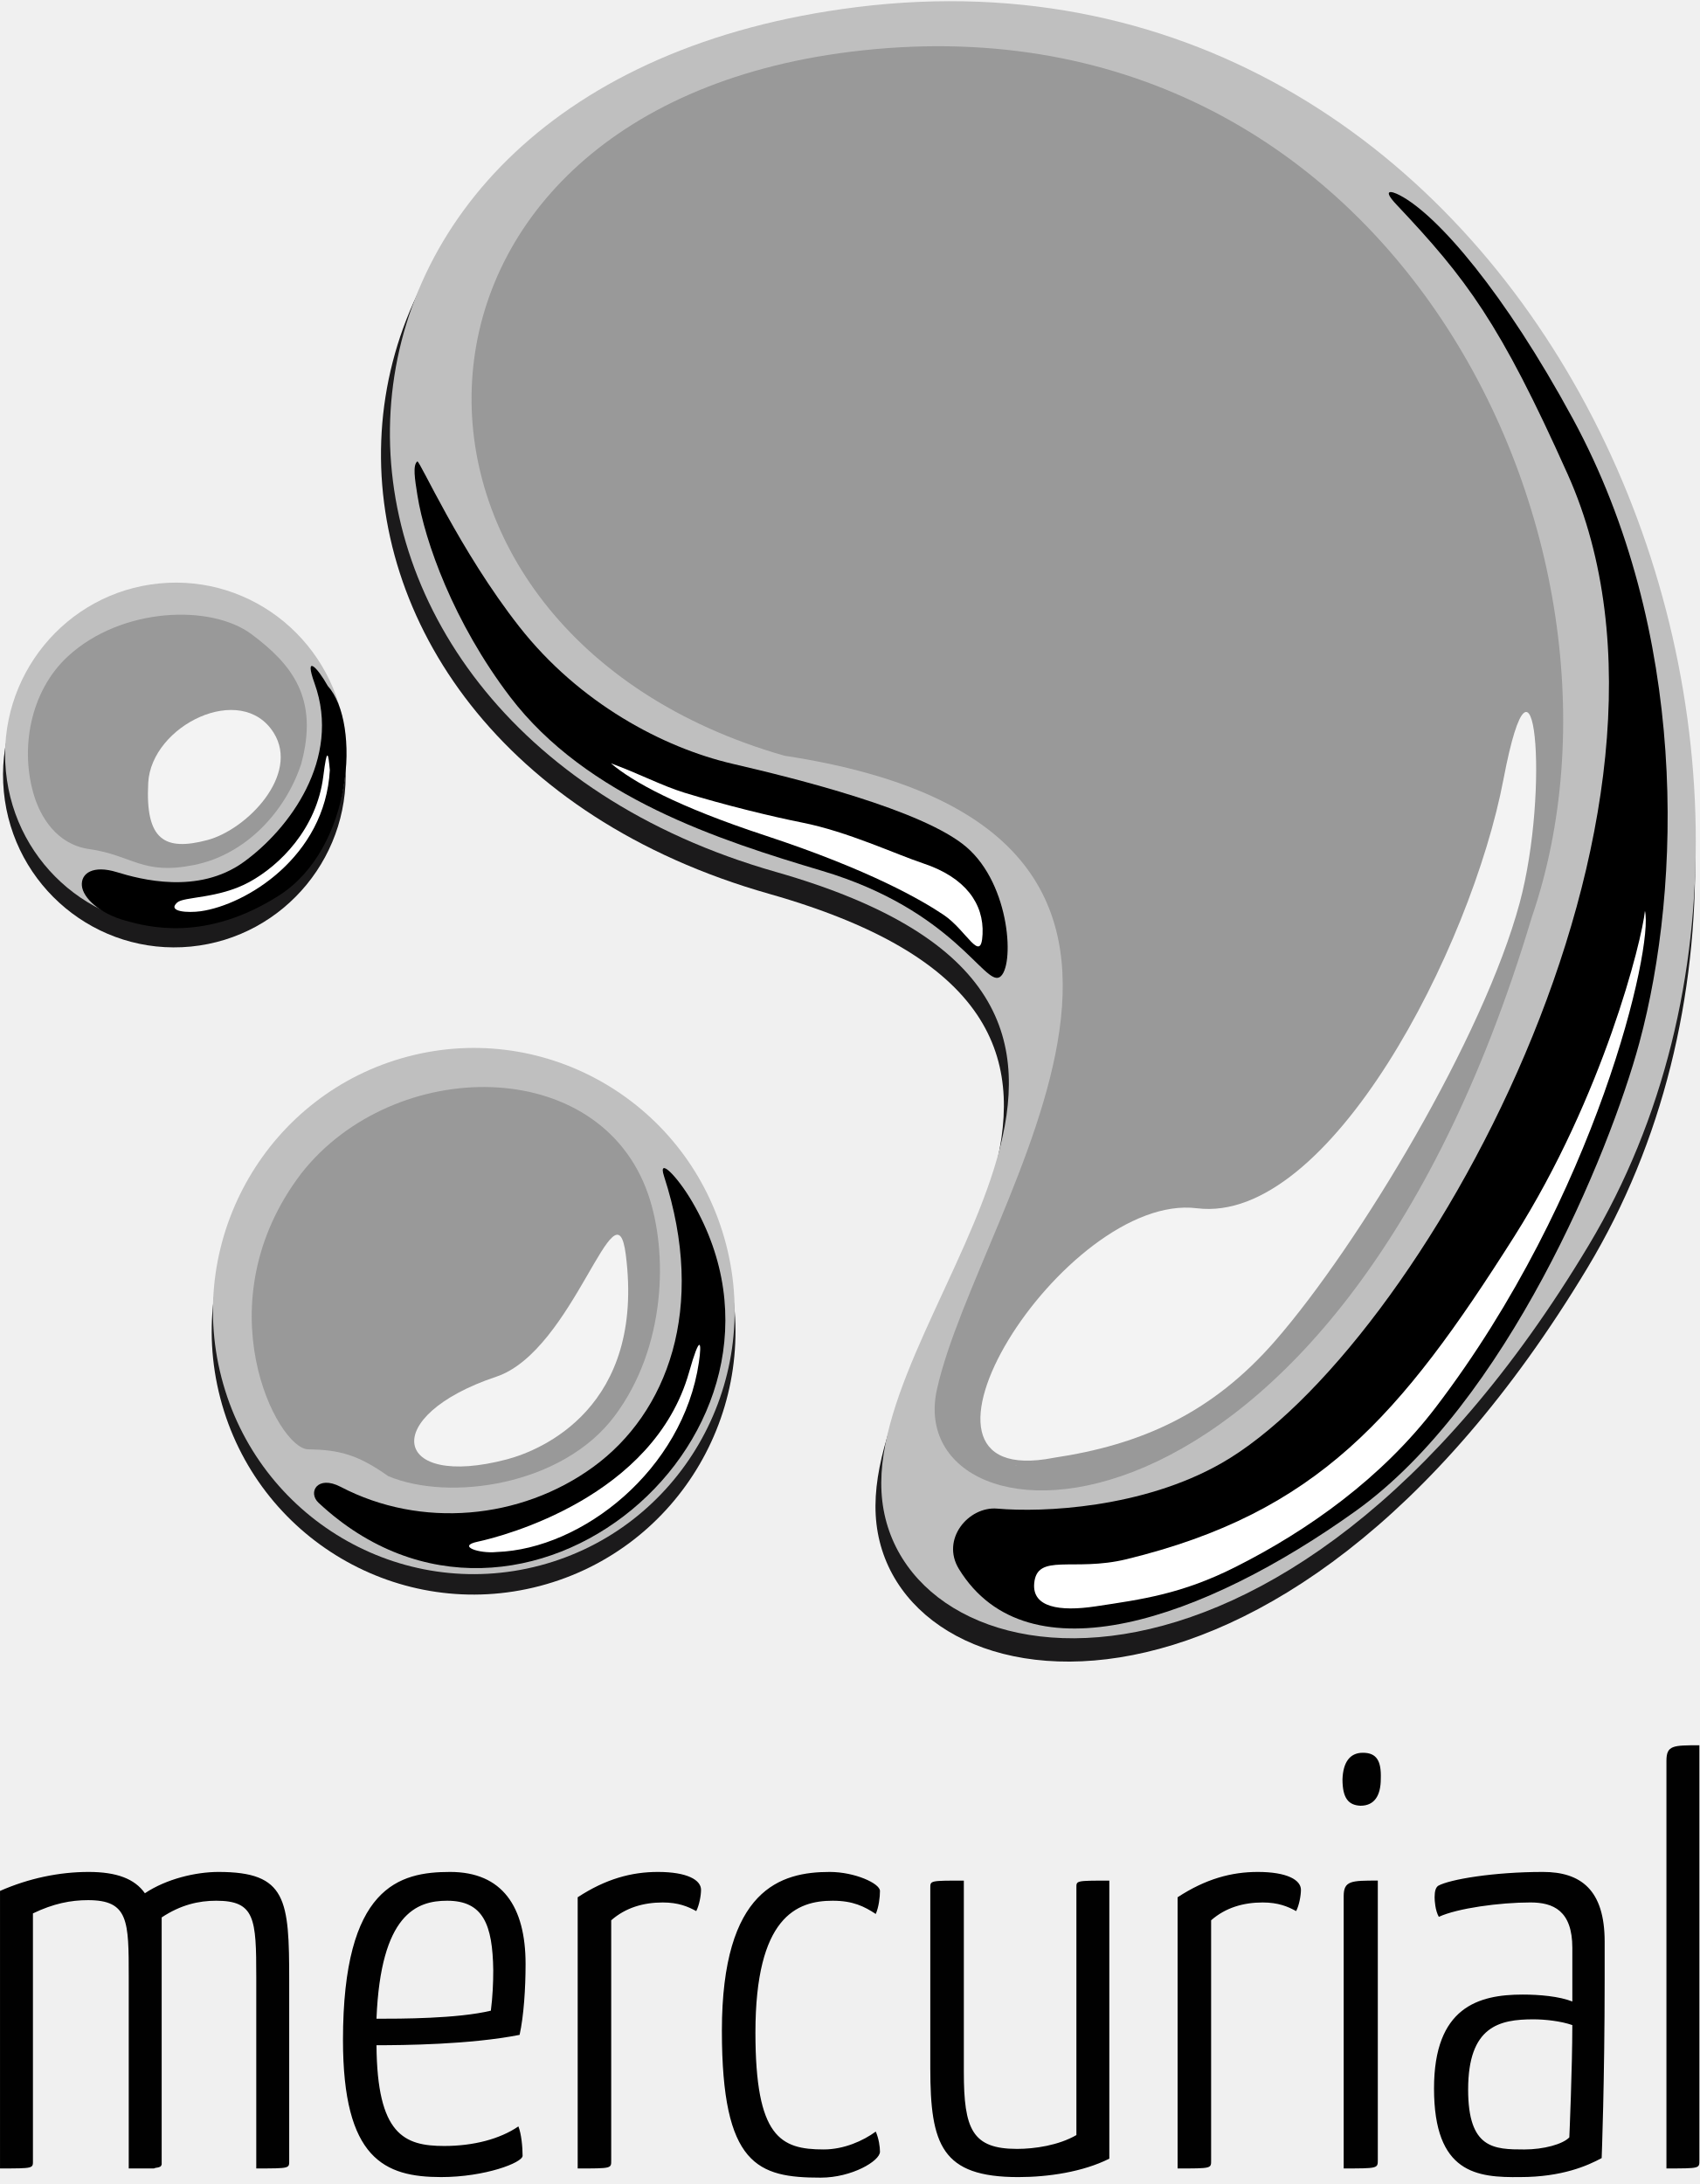
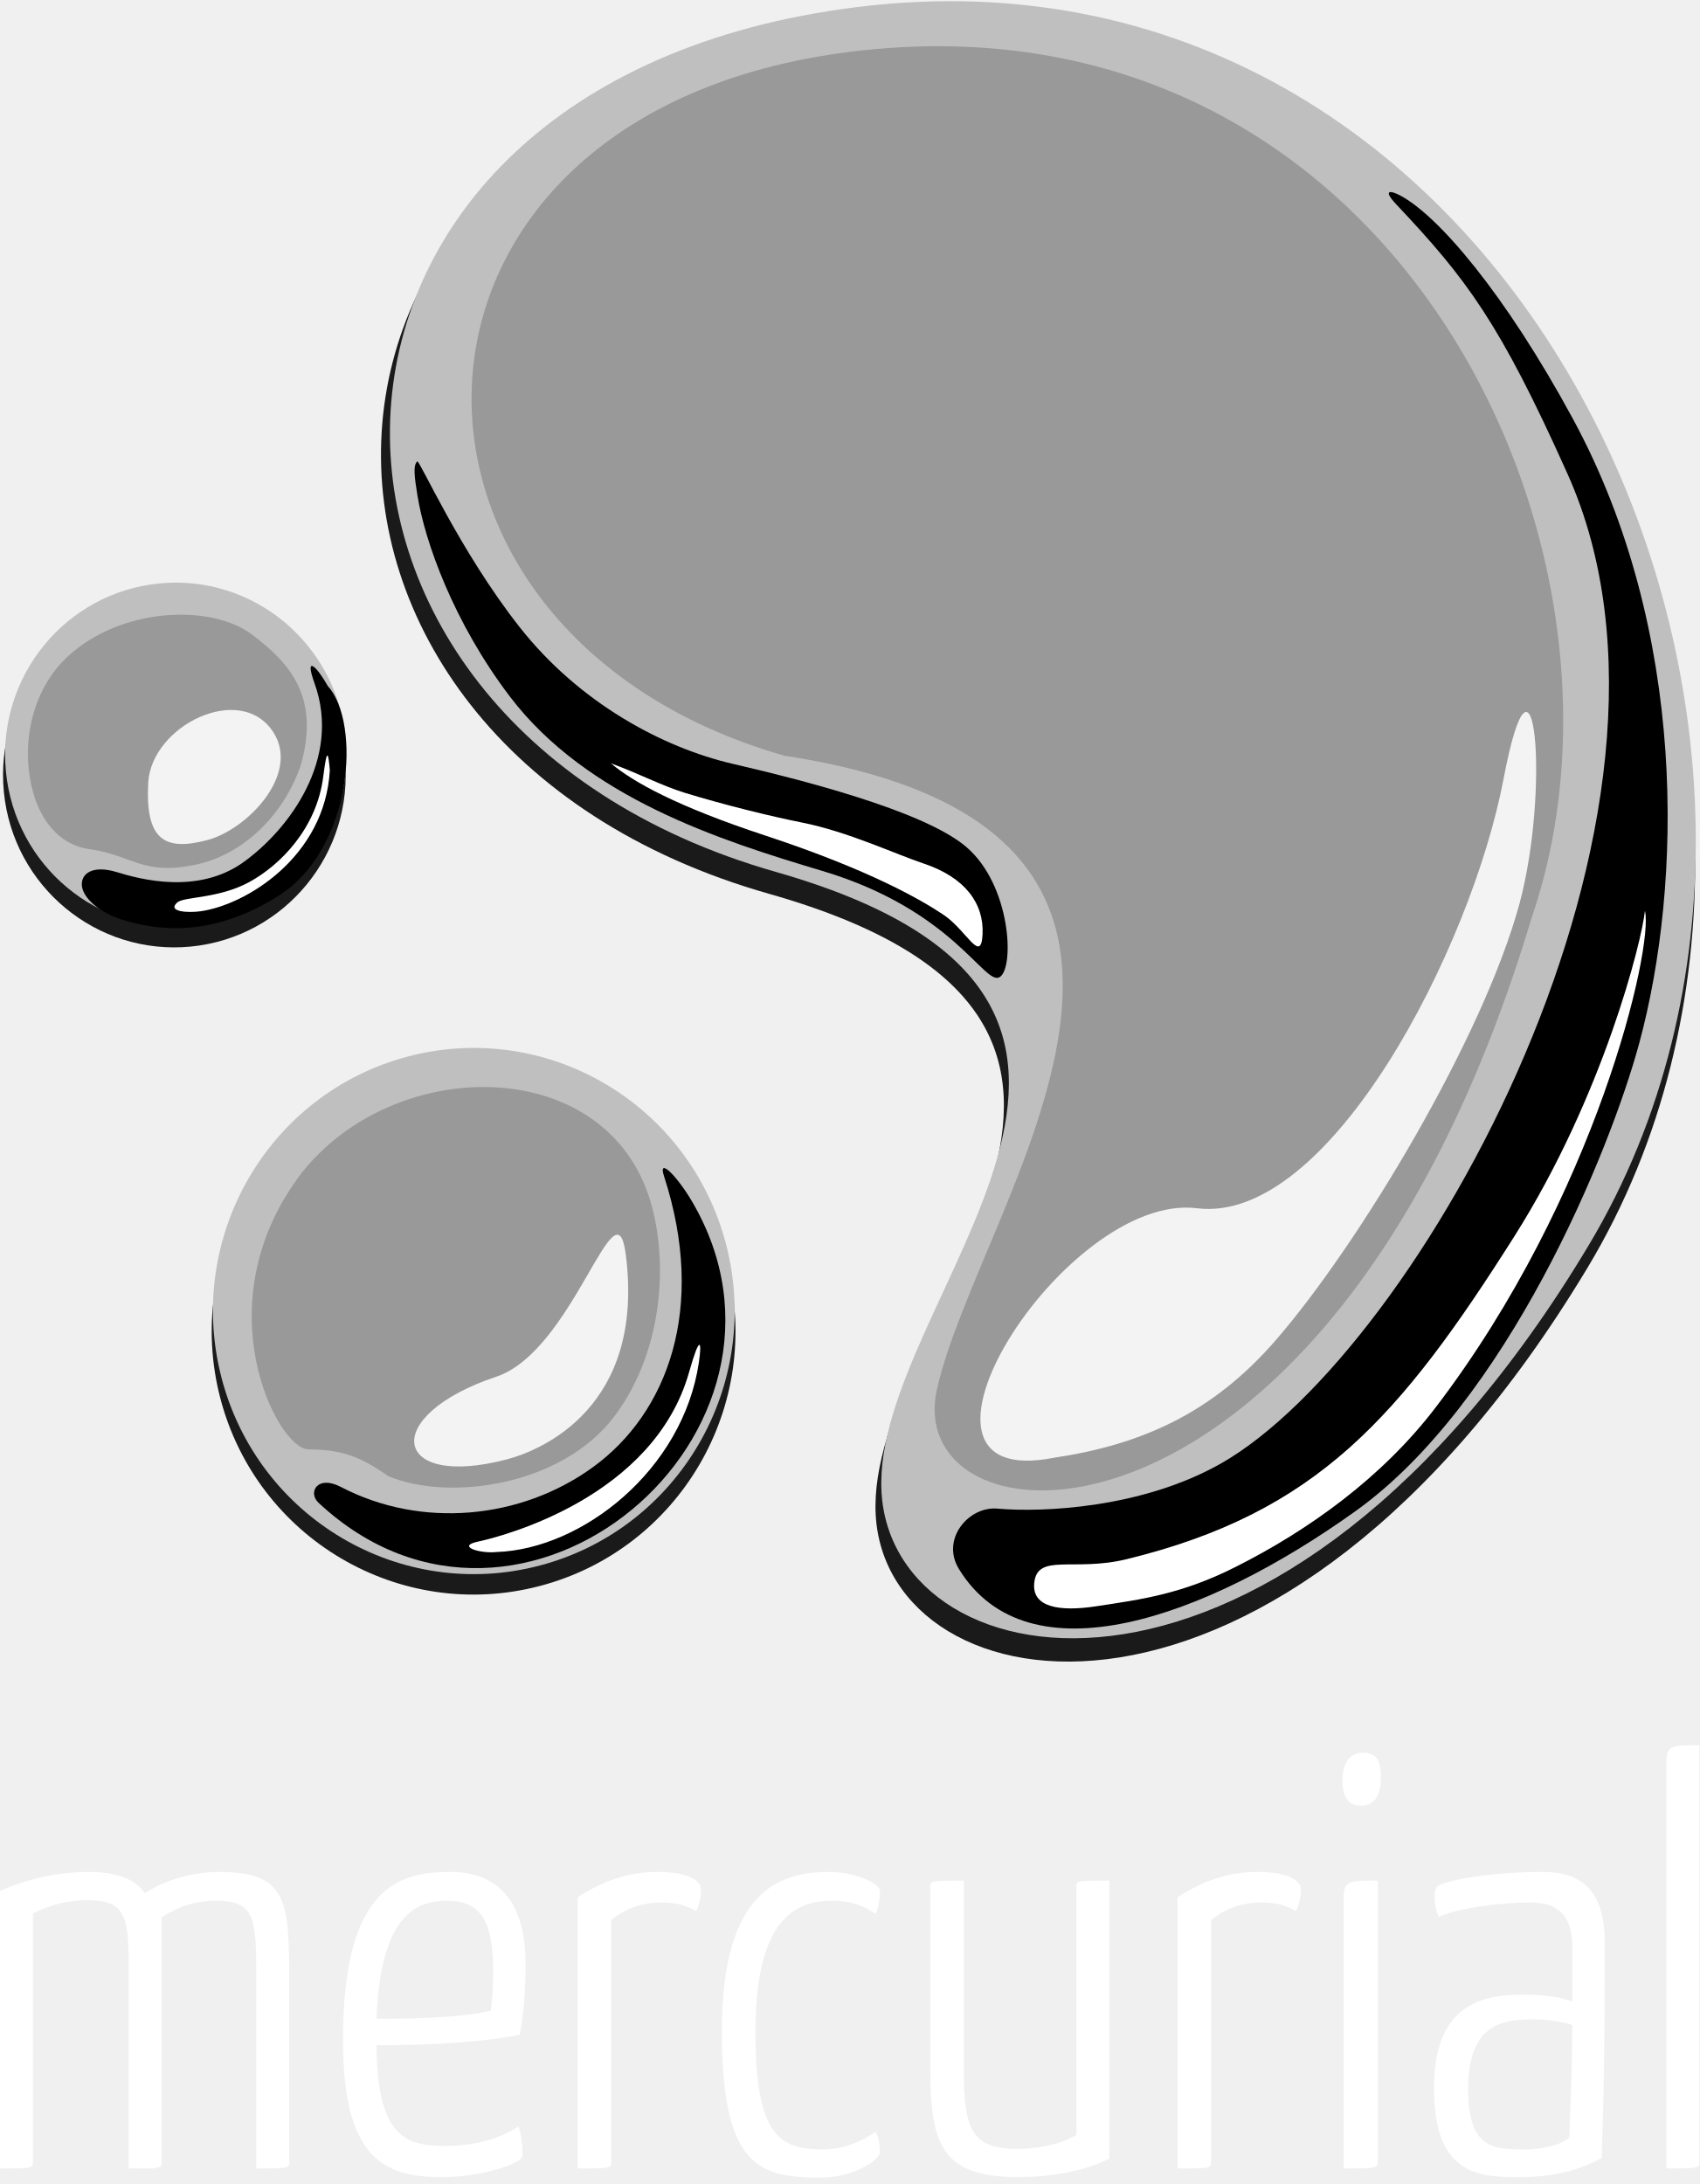
- <svg xmlns="http://www.w3.org/2000/svg" width="256px" height="329px" viewBox="0 0 256 329" version="1.1" preserveAspectRatio="xMidYMid">
-   <g>
-     <path d="M0,284.853 C4.329,282.944 8.93,281.991 13.35,281.991 C17.589,281.991 20.295,283.031 21.828,285.201 C25.075,283.033 29.494,281.991 32.922,281.991 C43.206,281.991 43.566,286.154 43.566,298.384 L43.566,325.442 C43.566,326.656 43.746,326.656 38.605,326.656 L38.605,297.862 C38.605,289.016 38.425,286.327 32.564,286.327 C29.949,286.327 27.242,286.933 24.355,288.842 L24.355,326.048 C24.265,326.396 24.084,326.482 23.455,326.568 C23.363,326.568 23.275,326.654 23.182,326.654 L19.393,326.654 L19.393,297.862 C19.393,289.364 19.393,286.24 13.262,286.24 C10.646,286.24 8.03,286.76 4.962,288.236 L4.962,325.442 C4.962,326.656 5.143,326.656 0.002,326.656 L0.002,284.853 M67.812,281.991 C60.146,281.991 51.668,284.159 51.668,307.317 C51.668,325.183 57.89,327.957 66.46,327.957 C73.042,327.957 78.725,325.789 78.725,324.748 C78.725,323.447 78.544,321.452 78.094,320.324 C75.298,322.233 71.328,323.272 66.91,323.272 C60.867,323.272 56.809,321.538 56.716,308.095 C60.686,308.095 70.79,308.009 78.275,306.534 C78.906,303.671 79.175,299.508 79.175,295.867 C79.175,287.194 75.657,281.991 67.812,281.991 M67.36,286.327 C72.772,286.327 74.215,289.881 74.305,296.821 C74.305,298.641 74.215,300.809 73.944,302.891 C68.893,304.105 60.322,304.105 56.714,304.105 C57.349,288.322 62.759,286.327 67.36,286.327 M87.024,285.807 C91.261,283.031 95.143,281.991 99.111,281.991 C103.531,281.991 105.606,283.205 105.606,284.681 C105.606,285.548 105.333,287.023 104.883,287.89 C103.619,287.196 102.178,286.59 99.83,286.59 C96.945,286.59 94.239,287.368 92.075,289.277 L92.075,325.444 C92.075,326.659 92.165,326.659 87.024,326.659 L87.024,285.807 M132.561,284.853 C132.561,283.725 128.774,281.991 124.985,281.991 C117.676,281.991 108.748,284.506 108.748,305.928 C108.748,326.221 114.162,328.043 123.63,328.043 C128.319,328.043 132.561,325.528 132.561,324.141 C132.561,323.361 132.382,322.146 131.928,321.104 C130.033,322.491 127.148,323.794 124.083,323.794 C117.589,323.794 113.8,321.974 113.8,306.189 C113.8,288.756 120.022,286.327 125.435,286.327 C128.5,286.327 130.214,287.194 131.928,288.322 C132.382,287.282 132.561,285.807 132.561,284.853 M167.112,325.183 C163.142,327.178 157.913,327.959 153.402,327.959 C141.856,327.959 140.143,323.104 140.143,311.568 L140.143,284.422 C140.143,283.296 140.054,283.296 145.195,283.296 L145.195,312.09 C145.195,320.763 146.457,323.712 153.221,323.712 C155.837,323.712 159.445,323.192 162.152,321.63 L162.152,284.424 C162.152,283.298 161.971,283.298 167.112,283.298 L167.112,325.183 M177.398,285.807 C181.635,283.031 185.515,281.991 189.482,281.991 C193.902,281.991 195.977,283.205 195.977,284.681 C195.977,285.548 195.706,287.023 195.256,287.89 C193.993,287.196 192.55,286.59 190.204,286.59 C187.319,286.59 184.612,287.368 182.447,289.277 L182.447,325.444 C182.447,326.659 182.539,326.659 177.398,326.659 L177.398,285.807 M207.558,283.292 C203.588,283.292 202.417,283.292 202.417,285.634 L202.417,326.656 C207.468,326.656 207.558,326.656 207.558,325.442 L207.558,283.292 M202.236,268.029 C202.236,270.891 203.138,271.931 204.94,272.017 C207.016,272.017 208.008,270.544 208.008,267.94 C208.099,265.252 207.375,264.038 205.302,264.038 C203.319,264.038 202.327,265.513 202.236,268.029 M216.114,285.807 C216.114,284.853 216.295,284.332 216.657,284.073 C218.371,283.119 224.956,281.991 232.442,281.991 C238.125,281.991 241.731,284.681 241.731,292.485 L241.731,298.121 C241.731,313.559 241.281,325.095 241.281,325.095 C239.206,326.221 235.329,327.957 229.012,327.957 C222.519,328.043 216.026,327.437 216.026,314.601 C216.026,302.373 222.7,300.464 229.374,300.464 C231.899,300.464 234.877,300.725 236.862,301.506 L236.862,293.438 C236.862,287.802 233.977,286.588 230.547,286.588 C225.949,286.588 219.546,287.455 216.749,288.756 C216.207,287.802 216.114,286.327 216.114,285.807 M236.86,305.062 C235.146,304.454 232.711,304.195 230.997,304.195 C225.856,304.195 221.165,305.235 221.165,314.776 C221.165,323.708 225.045,323.796 229.643,323.796 C232.53,323.796 235.417,323.015 236.408,321.976 C236.41,321.974 236.86,311.566 236.86,305.062 M256,325.442 C256,326.656 256.09,326.656 251.038,326.656 L251.038,265.252 C251.038,262.91 252.03,262.91 256,262.91 L256,325.442" fill="#010101" />
-     <g>
-       <path d="M239.15,190.973 C284.88,114.939 229.492,-8.376 128.218,4.152 C36.715,15.463 35.241,111.774 115.883,134.654 C185.67,154.471 130.301,198.735 131.919,228.212 C133.543,257.684 192.587,268.377 239.15,190.973 L239.15,190.973 Z" fill="#1B1A1B" />
-       <path d="M81.333,238.911 C102.407,233.369 115.019,211.713 109.502,190.541 C103.985,169.37 82.429,156.7 61.354,162.242 C40.28,167.785 27.668,189.441 33.185,210.612 C38.702,231.783 60.259,244.453 81.333,238.911 L81.333,238.911 Z" fill="#1B1A1B" />
-       <path d="M23.781,90.969 C9.592,92.349 -0.795,105.011 0.578,119.266 C1.955,133.53 14.558,143.973 28.75,142.593 C42.937,141.195 53.333,128.535 51.953,114.28 C50.575,100.034 37.973,89.589 23.781,90.969 L23.781,90.969 Z" fill="#1B1A1B" />
-       <path d="M239.344,187.56 C284.786,111.658 229.75,-11.442 129.117,1.064 C38.194,12.356 36.727,108.502 116.859,131.342 C186.203,151.124 131.185,195.312 132.793,224.74 C134.409,254.157 193.076,264.829 239.344,187.56 L239.344,187.56 Z" fill="#BFBFBF" />
-       <path d="M144.453,236.353 C141.7,231.866 145.911,226.881 150.239,227.26 C157.129,227.866 172.131,227.179 183.968,220.438 C213.542,203.596 259.052,122.558 236.163,71.446 C225.915,48.566 220.926,42.015 210.372,30.823 C208.219,28.541 209.455,28.665 210.913,29.438 C216.62,32.446 226.648,44.101 236.935,63.069 C254.314,95.118 253.413,133.218 246.949,157.118 C242.447,173.744 226.938,211.356 204.227,227.619 C181.464,243.919 154.829,253.268 144.453,236.353 L144.453,236.353 Z" fill="#000000" />
-       <path d="M123.847,131.186 C108.353,126.566 88.379,120.131 76.826,104.951 C68.31,93.757 63.986,81.541 62.882,74.614 C62.489,72.142 62.156,70.08 62.864,69.511 C63.192,69.246 69.224,82.943 78.241,94.422 C87.256,105.904 99.857,112.619 110.354,115.059 C119.691,117.228 139.031,121.992 145.575,127.593 C152.302,133.349 152.863,145.787 150.599,147.19 C148.317,148.601 143.687,137.1 123.847,131.186 L123.847,131.186 Z" fill="#000000" />
-       <path d="M155.794,238.547 C155.495,242.109 159.568,242.808 165.051,241.982 C172.078,240.924 178.021,240.129 186.11,236.056 C197.072,230.537 208.167,222.642 216.292,211.99 C240.535,180.215 249.12,142.619 247.798,137.211 C247.356,141.677 241.504,165.121 228.119,186.257 C210.929,213.406 198.464,227.867 169.714,234.878 C161.714,236.83 156.185,233.857 155.794,238.547 L155.794,238.547 Z" fill="#FFFFFF" />
-       <path d="M92.03,114.986 C95.305,117.776 102.014,121.494 115.214,125.843 C131.158,131.094 138.921,135.649 142.172,137.831 C145.617,140.148 147.8,145.32 148.016,140.727 C148.241,136.129 145.42,132.175 139.125,130.078 C134.866,128.658 127.702,125.275 120.835,123.913 C116.422,123.038 109.243,121.301 103.086,119.407 C99.712,118.366 96.274,116.541 92.03,114.986 L92.03,114.986 Z" fill="#FFFFFF" />
-       <path d="M81.323,235.831 C102.313,230.288 114.875,208.633 109.38,187.461 C103.885,166.29 82.414,153.62 61.423,159.162 C40.432,164.705 27.871,186.361 33.366,207.532 C38.861,228.703 60.332,241.373 81.323,235.831 L81.323,235.831 Z" fill="#BFBFBF" />
-       <path d="M47.984,226.375 C78.543,254.935 124.54,215.703 104.286,181.052 C102.011,177.161 99.058,174.199 100.03,177.18 C106.503,197.105 100.521,212.867 89.36,220.987 C78.417,228.953 63.377,230.285 51.335,223.988 C47.799,222.14 46.332,224.833 47.984,226.375 L47.984,226.375 Z" fill="#000000" />
-       <path d="M71.962,232.241 C75.853,231.415 98.482,225.504 103.798,206.732 C105.453,200.879 105.751,202.055 105.283,205.226 C102.895,221.413 87.725,233.354 74.816,233.797 C72.197,234.068 68.76,232.916 71.962,232.241 L71.962,232.241 Z" fill="#FFFFFF" />
-       <path d="M23.999,87.889 C9.866,89.269 -0.48,101.931 0.888,116.186 C2.258,130.448 14.813,140.893 28.946,139.513 C43.079,138.115 53.433,125.453 52.056,111.198 C50.685,96.952 38.134,86.509 23.999,87.889 L23.999,87.889 Z" fill="#BFBFBF" />
-       <path d="M12.335,133.418 C12.492,135.25 14.98,137.604 18.888,138.685 C22.246,139.613 30.902,141.986 42.022,134.907 C53.143,127.828 54.425,108.893 49.37,103.324 C47.805,100.503 45.77,98.449 47.389,102.951 C51.478,114.319 43.533,124.952 36.68,129.876 C29.83,134.799 21.142,132.469 17.594,131.379 C14.047,130.288 12.176,131.526 12.335,133.418 L12.335,133.418 Z" fill="#000000" />
-       <path d="M26.685,135.962 C27.705,135.036 32.864,135.415 37.523,132.888 C42.178,130.362 47.713,124.824 48.7,116.955 C49.282,112.334 49.457,113.495 49.688,116.011 C48.966,129.093 37.038,136.319 30.216,137.272 C28.376,137.53 25.136,137.373 26.685,135.962 L26.685,135.962 Z" fill="#FFFFFF" />
-       <path d="M230.729,138.253 C249.999,82.23 209.673,-2.374 128.093,7.803 C54.38,16.995 53.192,95.248 118.155,113.84 C191.739,125.075 147.43,181.063 141.144,209.297 C135.509,234.606 200.612,238.771 230.729,138.253 L230.729,138.253 Z" fill="#999999" />
-       <path d="M180.307,182.013 C160.373,179.524 131.686,224.919 158.734,219.603 C185.779,214.29 131.686,224.919 158.734,219.603 C171.735,217.658 182.506,213.029 192.148,201.929 C204.719,187.459 223.499,156.202 228.931,136.007 C233.506,118.979 231.207,92.598 226.49,117.385 C221.653,142.824 200.242,184.501 180.307,182.013 L180.307,182.013 Z" fill="#F3F3F3" />
-       <path d="M46.4,218.324 C51.015,218.402 53.807,219.057 58.481,222.365 C67.719,226.237 84.701,223.783 92.542,213.371 C100.384,202.959 100.641,188.612 97.654,179.944 C90.345,158.727 59.294,159.103 45.423,176.717 C30.418,196.387 41.785,218.245 46.4,218.324 L46.4,218.324 Z" fill="#999999" />
-       <path d="M5.183,120.007 C6.103,122.929 8.454,127.192 13.417,127.903 C20.045,128.852 21.401,131.872 29.227,130.305 C37.054,128.738 42.987,122.269 45.361,115.113 C48.079,105.211 44.009,100.099 37.884,95.535 C31.76,90.971 18.287,91.462 10.246,98.855 C4.532,104.105 2.943,112.893 5.183,120.007 L5.183,120.007 Z" fill="#999999" />
-       <path d="M31.213,126.555 C37.227,124.967 45.18,116.702 41.232,110.391 C36.36,102.616 22.788,109.271 22.329,117.928 C21.868,126.588 24.839,128.238 31.213,126.555 L31.213,126.555 Z" fill="#F3F3F3" />
-       <path d="M76.37,219.836 C81.501,218.481 97.221,212.029 94.269,188.98 C92.774,177.304 86.46,203.47 74.769,207.384 C57.056,213.312 59.046,224.41 76.37,219.836 L76.37,219.836 Z" fill="#F3F3F3" />
+ <svg xmlns="http://www.w3.org/2000/svg" width="256px" height="329px" viewBox="0 0 256 329" version="1.1">
+   <defs />
+   <g id="Page-1" stroke="none" stroke-width="1" fill="none" fill-rule="evenodd">
+     <g id="mercurial">
+       <path d="M0,284.853 C4.329,282.944 8.93,281.991 13.35,281.991 C17.589,281.991 20.295,283.031 21.828,285.201 C25.075,283.033 29.494,281.991 32.922,281.991 C43.206,281.991 43.566,286.154 43.566,298.384 L43.566,325.442 C43.566,326.656 43.746,326.656 38.605,326.656 L38.605,297.862 C38.605,289.016 38.425,286.327 32.564,286.327 C29.949,286.327 27.242,286.933 24.355,288.842 L24.355,326.048 C24.265,326.396 24.084,326.482 23.455,326.568 C23.363,326.568 23.275,326.654 23.182,326.654 L19.393,326.654 L19.393,297.862 C19.393,289.364 19.393,286.24 13.262,286.24 C10.646,286.24 8.03,286.76 4.962,288.236 L4.962,325.442 C4.962,326.656 5.143,326.656 0.002,326.656 L0.002,284.853 M67.812,281.991 C60.146,281.991 51.668,284.159 51.668,307.317 C51.668,325.183 57.89,327.957 66.46,327.957 C73.042,327.957 78.725,325.789 78.725,324.748 C78.725,323.447 78.544,321.452 78.094,320.324 C75.298,322.233 71.328,323.272 66.91,323.272 C60.867,323.272 56.809,321.538 56.716,308.095 C60.686,308.095 70.79,308.009 78.275,306.534 C78.906,303.671 79.175,299.508 79.175,295.867 C79.175,287.194 75.657,281.991 67.812,281.991 M67.36,286.327 C72.772,286.327 74.215,289.881 74.305,296.821 C74.305,298.641 74.215,300.809 73.944,302.891 C68.893,304.105 60.322,304.105 56.714,304.105 C57.349,288.322 62.759,286.327 67.36,286.327 M87.024,285.807 C91.261,283.031 95.143,281.991 99.111,281.991 C103.531,281.991 105.606,283.205 105.606,284.681 C105.606,285.548 105.333,287.023 104.883,287.89 C103.619,287.196 102.178,286.59 99.83,286.59 C96.945,286.59 94.239,287.368 92.075,289.277 L92.075,325.444 C92.075,326.659 92.165,326.659 87.024,326.659 L87.024,285.807 M132.561,284.853 C132.561,283.725 128.774,281.991 124.985,281.991 C117.676,281.991 108.748,284.506 108.748,305.928 C108.748,326.221 114.162,328.043 123.63,328.043 C128.319,328.043 132.561,325.528 132.561,324.141 C132.561,323.361 132.382,322.146 131.928,321.104 C130.033,322.491 127.148,323.794 124.083,323.794 C117.589,323.794 113.8,321.974 113.8,306.189 C113.8,288.756 120.022,286.327 125.435,286.327 C128.5,286.327 130.214,287.194 131.928,288.322 C132.382,287.282 132.561,285.807 132.561,284.853 M167.112,325.183 C163.142,327.178 157.913,327.959 153.402,327.959 C141.856,327.959 140.143,323.104 140.143,311.568 L140.143,284.422 C140.143,283.296 140.054,283.296 145.195,283.296 L145.195,312.09 C145.195,320.763 146.457,323.712 153.221,323.712 C155.837,323.712 159.445,323.192 162.152,321.63 L162.152,284.424 C162.152,283.298 161.971,283.298 167.112,283.298 L167.112,325.183 M177.398,285.807 C181.635,283.031 185.515,281.991 189.482,281.991 C193.902,281.991 195.977,283.205 195.977,284.681 C195.977,285.548 195.706,287.023 195.256,287.89 C193.993,287.196 192.55,286.59 190.204,286.59 C187.319,286.59 184.612,287.368 182.447,289.277 L182.447,325.444 C182.447,326.659 182.539,326.659 177.398,326.659 L177.398,285.807 M207.558,283.292 C203.588,283.292 202.417,283.292 202.417,285.634 L202.417,326.656 C207.468,326.656 207.558,326.656 207.558,325.442 L207.558,283.292 M202.236,268.029 C202.236,270.891 203.138,271.931 204.94,272.017 C207.016,272.017 208.008,270.544 208.008,267.94 C208.099,265.252 207.375,264.038 205.302,264.038 C203.319,264.038 202.327,265.513 202.236,268.029 M216.114,285.807 C216.114,284.853 216.295,284.332 216.657,284.073 C218.371,283.119 224.956,281.991 232.442,281.991 C238.125,281.991 241.731,284.681 241.731,292.485 L241.731,298.121 C241.731,313.559 241.281,325.095 241.281,325.095 C239.206,326.221 235.329,327.957 229.012,327.957 C222.519,328.043 216.026,327.437 216.026,314.601 C216.026,302.373 222.7,300.464 229.374,300.464 C231.899,300.464 234.877,300.725 236.862,301.506 L236.862,293.438 C236.862,287.802 233.977,286.588 230.547,286.588 C225.949,286.588 219.546,287.455 216.749,288.756 C216.207,287.802 216.114,286.327 216.114,285.807 M236.86,305.062 C235.146,304.454 232.711,304.195 230.997,304.195 C225.856,304.195 221.165,305.235 221.165,314.776 C221.165,323.708 225.045,323.796 229.643,323.796 C232.53,323.796 235.417,323.015 236.408,321.976 C236.41,321.974 236.86,311.566 236.86,305.062 M256,325.442 C256,326.656 256.09,326.656 251.038,326.656 L251.038,265.252 C251.038,262.91 252.03,262.91 256,262.91 L256,325.442" id="Shape" fill="#FFFFFF" />
+       <g id="Group">
+         <path d="M239.15,190.973 C284.88,114.939 229.492,-8.376 128.218,4.152 C36.715,15.463 35.241,111.774 115.883,134.654 C185.67,154.471 130.301,198.735 131.919,228.212 C133.543,257.684 192.587,268.377 239.15,190.973 L239.15,190.973 Z" id="Shape" fill="#1B1A1B" />
+         <path d="M81.333,238.911 C102.407,233.369 115.019,211.713 109.502,190.541 C103.985,169.37 82.429,156.7 61.354,162.242 C40.28,167.785 27.668,189.441 33.185,210.612 C38.702,231.783 60.259,244.453 81.333,238.911 L81.333,238.911 Z" id="Shape" fill="#1B1A1B" />
+         <path d="M23.781,90.969 C9.592,92.349 -0.795,105.011 0.578,119.266 C1.955,133.53 14.558,143.973 28.75,142.593 C42.937,141.195 53.333,128.535 51.953,114.28 C50.575,100.034 37.973,89.589 23.781,90.969 L23.781,90.969 Z" id="Shape" fill="#1B1A1B" />
+         <path d="M239.344,187.56 C284.786,111.658 229.75,-11.442 129.117,1.064 C38.194,12.356 36.727,108.502 116.859,131.342 C186.203,151.124 131.185,195.312 132.793,224.74 C134.409,254.157 193.076,264.829 239.344,187.56 L239.344,187.56 Z" id="Shape" fill="#BFBFBF" />
+         <path d="M144.453,236.353 C141.7,231.866 145.911,226.881 150.239,227.26 C157.129,227.866 172.131,227.179 183.968,220.438 C213.542,203.596 259.052,122.558 236.163,71.446 C225.915,48.566 220.926,42.015 210.372,30.823 C208.219,28.541 209.455,28.665 210.913,29.438 C216.62,32.446 226.648,44.101 236.935,63.069 C254.314,95.118 253.413,133.218 246.949,157.118 C242.447,173.744 226.938,211.356 204.227,227.619 C181.464,243.919 154.829,253.268 144.453,236.353 L144.453,236.353 Z" id="Shape" fill="#000000" />
+         <path d="M123.847,131.186 C108.353,126.566 88.379,120.131 76.826,104.951 C68.31,93.757 63.986,81.541 62.882,74.614 C62.489,72.142 62.156,70.08 62.864,69.511 C63.192,69.246 69.224,82.943 78.241,94.422 C87.256,105.904 99.857,112.619 110.354,115.059 C119.691,117.228 139.031,121.992 145.575,127.593 C152.302,133.349 152.863,145.787 150.599,147.19 C148.317,148.601 143.687,137.1 123.847,131.186 L123.847,131.186 Z" id="Shape" fill="#000000" />
+         <path d="M155.794,238.547 C155.495,242.109 159.568,242.808 165.051,241.982 C172.078,240.924 178.021,240.129 186.11,236.056 C197.072,230.537 208.167,222.642 216.292,211.99 C240.535,180.215 249.12,142.619 247.798,137.211 C247.356,141.677 241.504,165.121 228.119,186.257 C210.929,213.406 198.464,227.867 169.714,234.878 C161.714,236.83 156.185,233.857 155.794,238.547 L155.794,238.547 Z" id="Shape" fill="#FFFFFF" />
+         <path d="M92.03,114.986 C95.305,117.776 102.014,121.494 115.214,125.843 C131.158,131.094 138.921,135.649 142.172,137.831 C145.617,140.148 147.8,145.32 148.016,140.727 C148.241,136.129 145.42,132.175 139.125,130.078 C134.866,128.658 127.702,125.275 120.835,123.913 C116.422,123.038 109.243,121.301 103.086,119.407 C99.712,118.366 96.274,116.541 92.03,114.986 L92.03,114.986 Z" id="Shape" fill="#FFFFFF" />
+         <path d="M81.323,235.831 C102.313,230.288 114.875,208.633 109.38,187.461 C103.885,166.29 82.414,153.62 61.423,159.162 C40.432,164.705 27.871,186.361 33.366,207.532 C38.861,228.703 60.332,241.373 81.323,235.831 L81.323,235.831 Z" id="Shape" fill="#BFBFBF" />
+         <path d="M47.984,226.375 C78.543,254.935 124.54,215.703 104.286,181.052 C102.011,177.161 99.058,174.199 100.03,177.18 C106.503,197.105 100.521,212.867 89.36,220.987 C78.417,228.953 63.377,230.285 51.335,223.988 C47.799,222.14 46.332,224.833 47.984,226.375 L47.984,226.375 Z" id="Shape" fill="#000000" />
+         <path d="M71.962,232.241 C75.853,231.415 98.482,225.504 103.798,206.732 C105.453,200.879 105.751,202.055 105.283,205.226 C102.895,221.413 87.725,233.354 74.816,233.797 C72.197,234.068 68.76,232.916 71.962,232.241 L71.962,232.241 Z" id="Shape" fill="#FFFFFF" />
+         <path d="M23.999,87.889 C9.866,89.269 -0.48,101.931 0.888,116.186 C2.258,130.448 14.813,140.893 28.946,139.513 C43.079,138.115 53.433,125.453 52.056,111.198 C50.685,96.952 38.134,86.509 23.999,87.889 L23.999,87.889 Z" id="Shape" fill="#BFBFBF" />
+         <path d="M12.335,133.418 C12.492,135.25 14.98,137.604 18.888,138.685 C22.246,139.613 30.902,141.986 42.022,134.907 C53.143,127.828 54.425,108.893 49.37,103.324 C47.805,100.503 45.77,98.449 47.389,102.951 C51.478,114.319 43.533,124.952 36.68,129.876 C29.83,134.799 21.142,132.469 17.594,131.379 C14.047,130.288 12.176,131.526 12.335,133.418 L12.335,133.418 Z" id="Shape" fill="#000000" />
+         <path d="M26.685,135.962 C27.705,135.036 32.864,135.415 37.523,132.888 C42.178,130.362 47.713,124.824 48.7,116.955 C49.282,112.334 49.457,113.495 49.688,116.011 C48.966,129.093 37.038,136.319 30.216,137.272 C28.376,137.53 25.136,137.373 26.685,135.962 L26.685,135.962 Z" id="Shape" fill="#FFFFFF" />
+         <path d="M230.729,138.253 C249.999,82.23 209.673,-2.374 128.093,7.803 C54.38,16.995 53.192,95.248 118.155,113.84 C191.739,125.075 147.43,181.063 141.144,209.297 C135.509,234.606 200.612,238.771 230.729,138.253 L230.729,138.253 Z" id="Shape" fill="#999999" />
+         <path d="M180.307,182.013 C160.373,179.524 131.686,224.919 158.734,219.603 C185.779,214.29 131.686,224.919 158.734,219.603 C171.735,217.658 182.506,213.029 192.148,201.929 C204.719,187.459 223.499,156.202 228.931,136.007 C233.506,118.979 231.207,92.598 226.49,117.385 C221.653,142.824 200.242,184.501 180.307,182.013 L180.307,182.013 Z" id="Shape" fill="#F3F3F3" />
+         <path d="M46.4,218.324 C51.015,218.402 53.807,219.057 58.481,222.365 C67.719,226.237 84.701,223.783 92.542,213.371 C100.384,202.959 100.641,188.612 97.654,179.944 C90.345,158.727 59.294,159.103 45.423,176.717 C30.418,196.387 41.785,218.245 46.4,218.324 L46.4,218.324 Z" id="Shape" fill="#999999" />
+         <path d="M5.183,120.007 C6.103,122.929 8.454,127.192 13.417,127.903 C20.045,128.852 21.401,131.872 29.227,130.305 C37.054,128.738 42.987,122.269 45.361,115.113 C48.079,105.211 44.009,100.099 37.884,95.535 C31.76,90.971 18.287,91.462 10.246,98.855 C4.532,104.105 2.943,112.893 5.183,120.007 L5.183,120.007 Z" id="Shape" fill="#999999" />
+         <path d="M31.213,126.555 C37.227,124.967 45.18,116.702 41.232,110.391 C36.36,102.616 22.788,109.271 22.329,117.928 C21.868,126.588 24.839,128.238 31.213,126.555 L31.213,126.555 Z" id="Shape" fill="#F3F3F3" />
+         <path d="M76.37,219.836 C81.501,218.481 97.221,212.029 94.269,188.98 C92.774,177.304 86.46,203.47 74.769,207.384 C57.056,213.312 59.046,224.41 76.37,219.836 L76.37,219.836 Z" id="Shape" fill="#F3F3F3" />
+       </g>
    </g>
  </g>
</svg>
